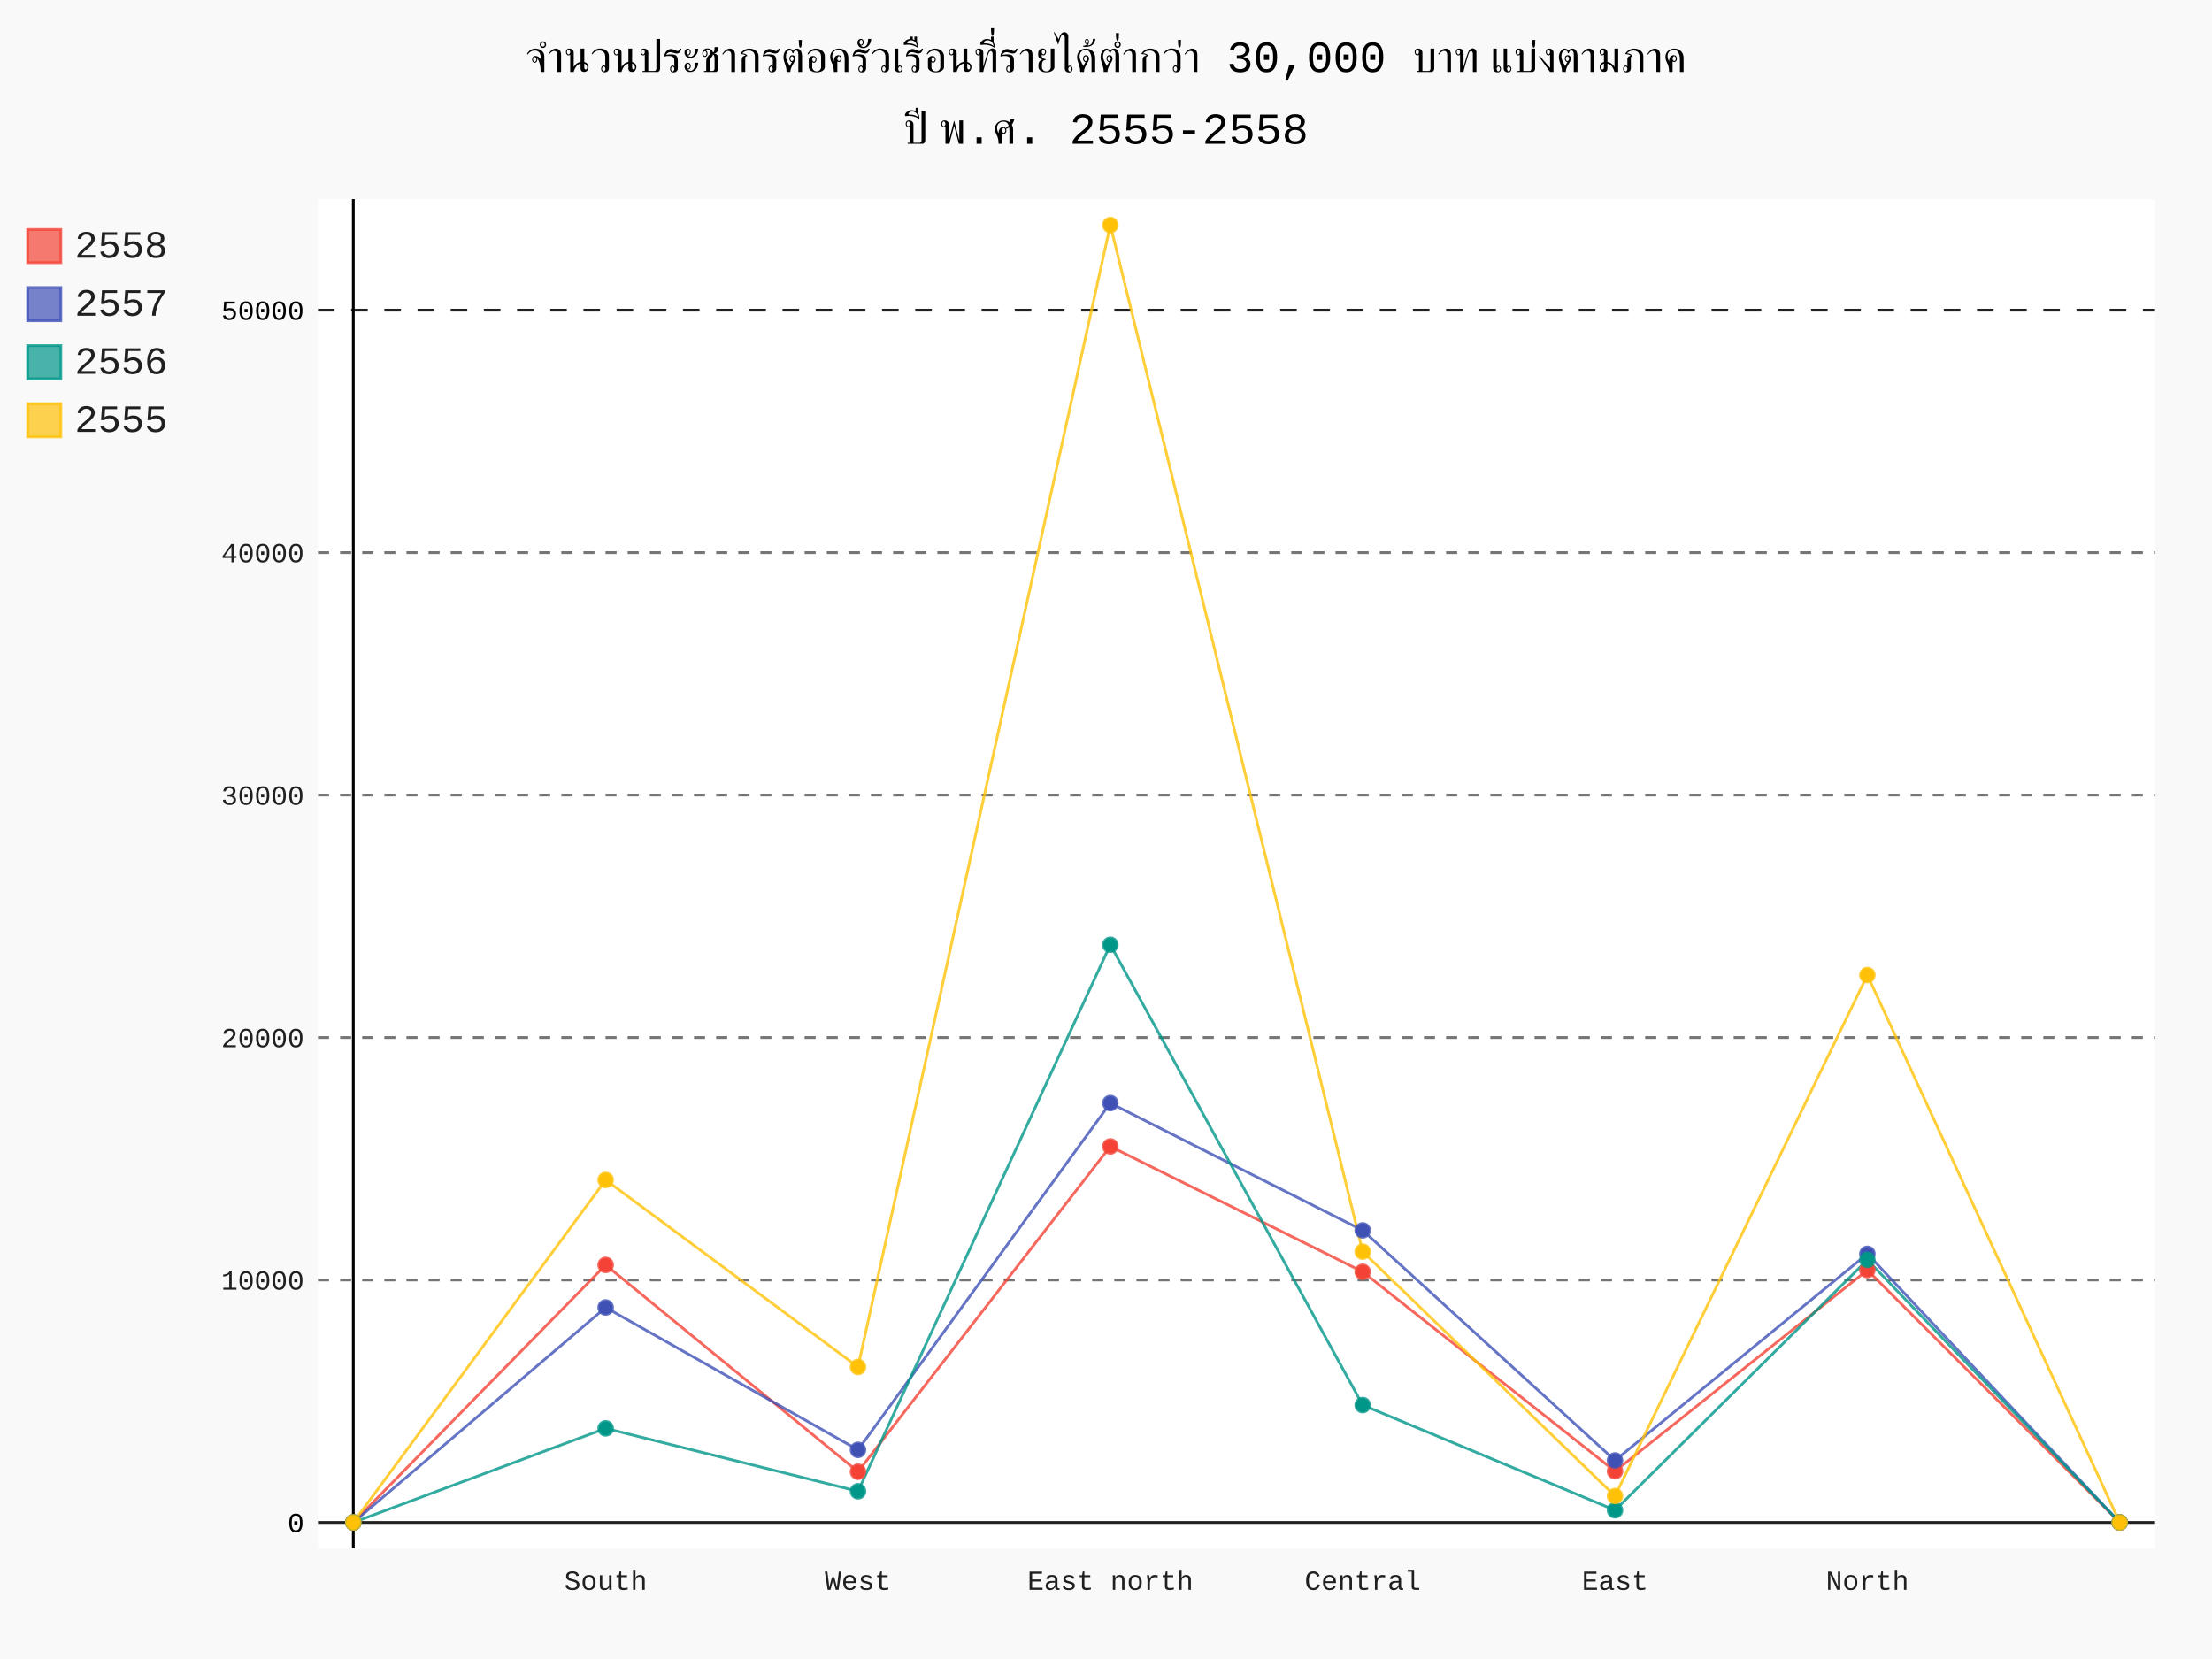
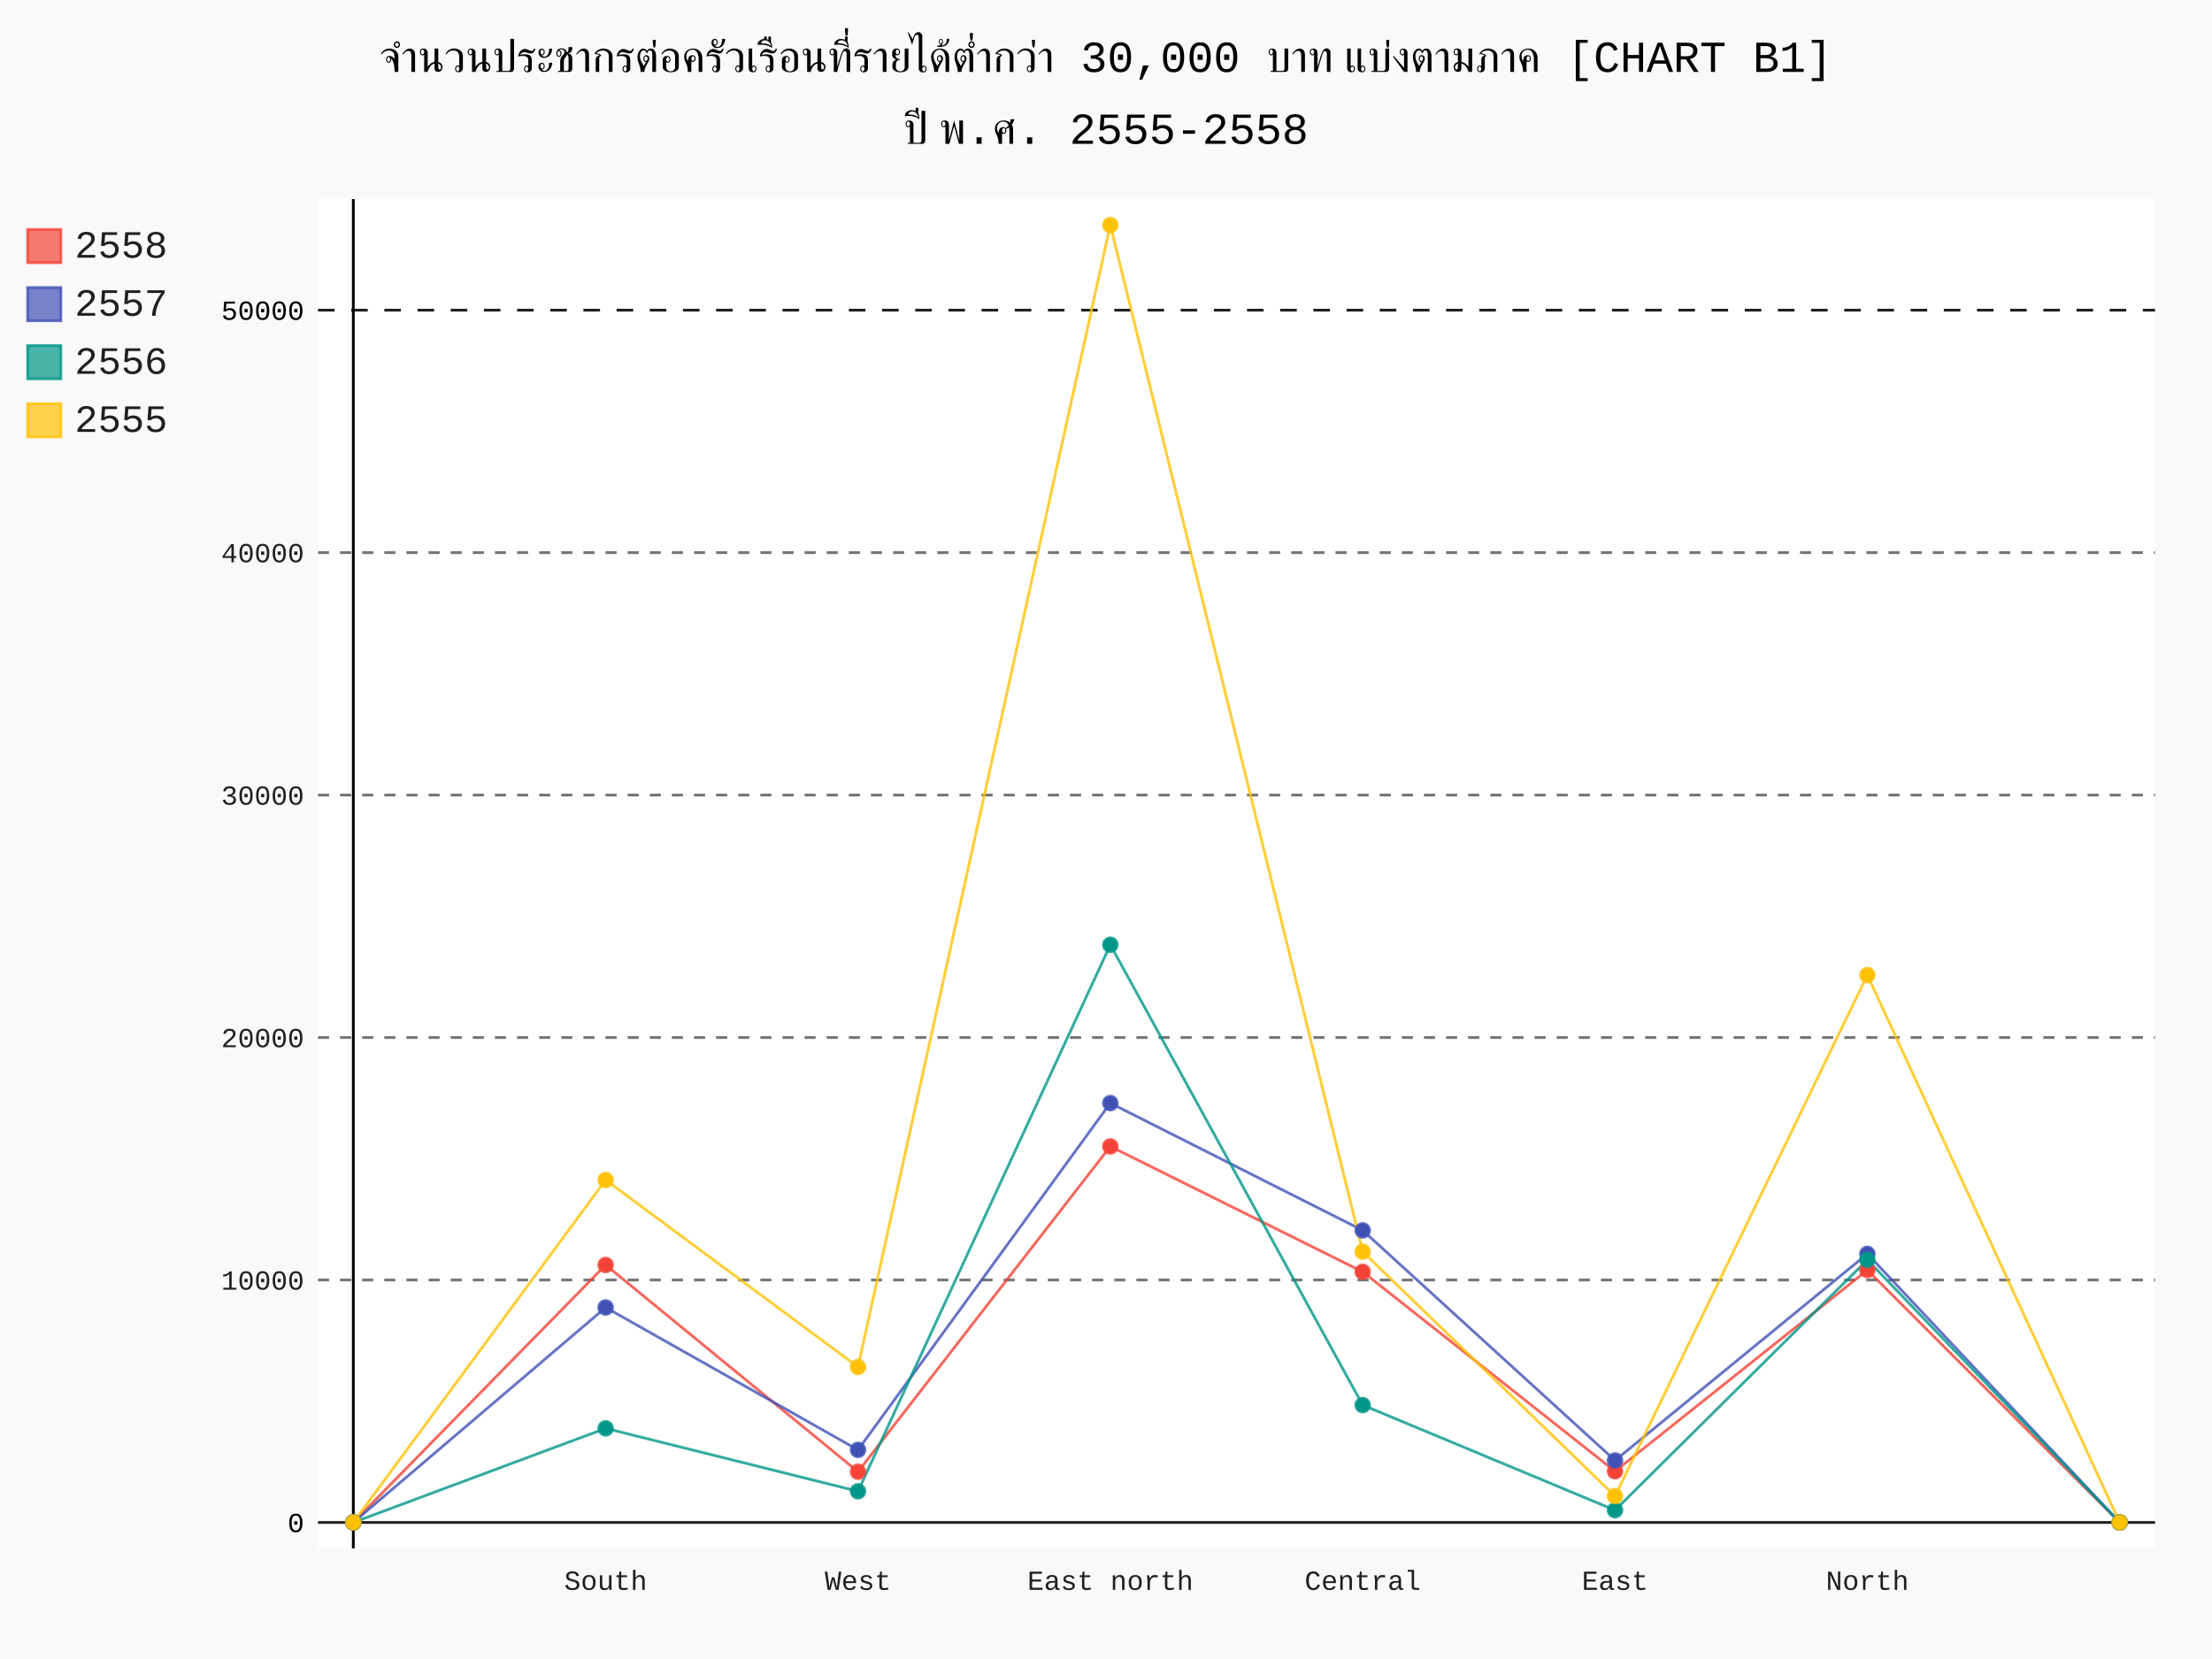
- <svg xmlns="http://www.w3.org/2000/svg" id="chart-49af7a9b-3c89-4cf4-ae32-b6e5e6be5b32" class="pygal-chart" viewBox="0 0 800 600">
+ <svg xmlns="http://www.w3.org/2000/svg" id="chart-b4581b86-e203-4793-885b-40cb6edebf23" class="pygal-chart" viewBox="0 0 800 600">
  <defs>
-     <style type="text/css">#chart-49af7a9b-3c89-4cf4-ae32-b6e5e6be5b32{-webkit-user-select:none;-webkit-font-smoothing:antialiased;font-family:Consolas,"Liberation Mono",Menlo,Courier,monospace}#chart-49af7a9b-3c89-4cf4-ae32-b6e5e6be5b32 .title{font-family:Consolas,"Liberation Mono",Menlo,Courier,monospace;font-size:16px}#chart-49af7a9b-3c89-4cf4-ae32-b6e5e6be5b32 .legends .legend text{font-family:Consolas,"Liberation Mono",Menlo,Courier,monospace;font-size:14px}#chart-49af7a9b-3c89-4cf4-ae32-b6e5e6be5b32 .axis text{font-family:Consolas,"Liberation Mono",Menlo,Courier,monospace;font-size:10px}#chart-49af7a9b-3c89-4cf4-ae32-b6e5e6be5b32 .axis text.major{font-family:Consolas,"Liberation Mono",Menlo,Courier,monospace;font-size:10px}#chart-49af7a9b-3c89-4cf4-ae32-b6e5e6be5b32 .text-overlay text.value{font-family:Consolas,"Liberation Mono",Menlo,Courier,monospace;font-size:16px}#chart-49af7a9b-3c89-4cf4-ae32-b6e5e6be5b32 .text-overlay text.label{font-family:Consolas,"Liberation Mono",Menlo,Courier,monospace;font-size:10px}#chart-49af7a9b-3c89-4cf4-ae32-b6e5e6be5b32 .tooltip{font-family:Consolas,"Liberation Mono",Menlo,Courier,monospace;font-size:14px}#chart-49af7a9b-3c89-4cf4-ae32-b6e5e6be5b32 text.no_data{font-family:Consolas,"Liberation Mono",Menlo,Courier,monospace;font-size:64px}
- #chart-49af7a9b-3c89-4cf4-ae32-b6e5e6be5b32{background-color:rgba(249,249,249,1)}#chart-49af7a9b-3c89-4cf4-ae32-b6e5e6be5b32 path,#chart-49af7a9b-3c89-4cf4-ae32-b6e5e6be5b32 line,#chart-49af7a9b-3c89-4cf4-ae32-b6e5e6be5b32 rect,#chart-49af7a9b-3c89-4cf4-ae32-b6e5e6be5b32 circle{-webkit-transition:150ms;-moz-transition:150ms;transition:150ms}#chart-49af7a9b-3c89-4cf4-ae32-b6e5e6be5b32 .graph &gt; .background{fill:rgba(249,249,249,1)}#chart-49af7a9b-3c89-4cf4-ae32-b6e5e6be5b32 .plot &gt; .background{fill:rgba(255,255,255,1)}#chart-49af7a9b-3c89-4cf4-ae32-b6e5e6be5b32 .graph{fill:rgba(0,0,0,.87)}#chart-49af7a9b-3c89-4cf4-ae32-b6e5e6be5b32 text.no_data{fill:rgba(0,0,0,1)}#chart-49af7a9b-3c89-4cf4-ae32-b6e5e6be5b32 .title{fill:rgba(0,0,0,1)}#chart-49af7a9b-3c89-4cf4-ae32-b6e5e6be5b32 .legends .legend text{fill:rgba(0,0,0,.87)}#chart-49af7a9b-3c89-4cf4-ae32-b6e5e6be5b32 .legends .legend:hover text{fill:rgba(0,0,0,1)}#chart-49af7a9b-3c89-4cf4-ae32-b6e5e6be5b32 .axis .line{stroke:rgba(0,0,0,1)}#chart-49af7a9b-3c89-4cf4-ae32-b6e5e6be5b32 .axis .guide.line{stroke:rgba(0,0,0,.54)}#chart-49af7a9b-3c89-4cf4-ae32-b6e5e6be5b32 .axis .major.line{stroke:rgba(0,0,0,.87)}#chart-49af7a9b-3c89-4cf4-ae32-b6e5e6be5b32 .axis text.major{fill:rgba(0,0,0,1)}#chart-49af7a9b-3c89-4cf4-ae32-b6e5e6be5b32 .axis.y .guides:hover .guide.line,#chart-49af7a9b-3c89-4cf4-ae32-b6e5e6be5b32 .line-graph .axis.x .guides:hover .guide.line,#chart-49af7a9b-3c89-4cf4-ae32-b6e5e6be5b32 .stackedline-graph .axis.x .guides:hover .guide.line,#chart-49af7a9b-3c89-4cf4-ae32-b6e5e6be5b32 .xy-graph .axis.x .guides:hover .guide.line{stroke:rgba(0,0,0,1)}#chart-49af7a9b-3c89-4cf4-ae32-b6e5e6be5b32 .axis .guides:hover text{fill:rgba(0,0,0,1)}#chart-49af7a9b-3c89-4cf4-ae32-b6e5e6be5b32 .reactive{fill-opacity:.7;stroke-opacity:.8}#chart-49af7a9b-3c89-4cf4-ae32-b6e5e6be5b32 .ci{stroke:rgba(0,0,0,.87)}#chart-49af7a9b-3c89-4cf4-ae32-b6e5e6be5b32 .reactive.active,#chart-49af7a9b-3c89-4cf4-ae32-b6e5e6be5b32 .active .reactive{fill-opacity:.8;stroke-opacity:.9;stroke-width:4}#chart-49af7a9b-3c89-4cf4-ae32-b6e5e6be5b32 .ci .reactive.active{stroke-width:1.5}#chart-49af7a9b-3c89-4cf4-ae32-b6e5e6be5b32 .series text{fill:rgba(0,0,0,1)}#chart-49af7a9b-3c89-4cf4-ae32-b6e5e6be5b32 .tooltip rect{fill:rgba(255,255,255,1);stroke:rgba(0,0,0,1);-webkit-transition:opacity 150ms;-moz-transition:opacity 150ms;transition:opacity 150ms}#chart-49af7a9b-3c89-4cf4-ae32-b6e5e6be5b32 .tooltip .label{fill:rgba(0,0,0,.87)}#chart-49af7a9b-3c89-4cf4-ae32-b6e5e6be5b32 .tooltip .label{fill:rgba(0,0,0,.87)}#chart-49af7a9b-3c89-4cf4-ae32-b6e5e6be5b32 .tooltip .legend{font-size:.8em;fill:rgba(0,0,0,.54)}#chart-49af7a9b-3c89-4cf4-ae32-b6e5e6be5b32 .tooltip .x_label{font-size:.6em;fill:rgba(0,0,0,1)}#chart-49af7a9b-3c89-4cf4-ae32-b6e5e6be5b32 .tooltip .xlink{font-size:.5em;text-decoration:underline}#chart-49af7a9b-3c89-4cf4-ae32-b6e5e6be5b32 .tooltip .value{font-size:1.5em}#chart-49af7a9b-3c89-4cf4-ae32-b6e5e6be5b32 .bound{font-size:.5em}#chart-49af7a9b-3c89-4cf4-ae32-b6e5e6be5b32 .max-value{font-size:.75em;fill:rgba(0,0,0,.54)}#chart-49af7a9b-3c89-4cf4-ae32-b6e5e6be5b32 .map-element{fill:rgba(255,255,255,1);stroke:rgba(0,0,0,.54) !important}#chart-49af7a9b-3c89-4cf4-ae32-b6e5e6be5b32 .map-element .reactive{fill-opacity:inherit;stroke-opacity:inherit}#chart-49af7a9b-3c89-4cf4-ae32-b6e5e6be5b32 .color-0,#chart-49af7a9b-3c89-4cf4-ae32-b6e5e6be5b32 .color-0 a:visited{stroke:#F44336;fill:#F44336}#chart-49af7a9b-3c89-4cf4-ae32-b6e5e6be5b32 .color-1,#chart-49af7a9b-3c89-4cf4-ae32-b6e5e6be5b32 .color-1 a:visited{stroke:#3F51B5;fill:#3F51B5}#chart-49af7a9b-3c89-4cf4-ae32-b6e5e6be5b32 .color-2,#chart-49af7a9b-3c89-4cf4-ae32-b6e5e6be5b32 .color-2 a:visited{stroke:#009688;fill:#009688}#chart-49af7a9b-3c89-4cf4-ae32-b6e5e6be5b32 .color-3,#chart-49af7a9b-3c89-4cf4-ae32-b6e5e6be5b32 .color-3 a:visited{stroke:#FFC107;fill:#FFC107}#chart-49af7a9b-3c89-4cf4-ae32-b6e5e6be5b32 .text-overlay .color-0 text{fill:black}#chart-49af7a9b-3c89-4cf4-ae32-b6e5e6be5b32 .text-overlay .color-1 text{fill:black}#chart-49af7a9b-3c89-4cf4-ae32-b6e5e6be5b32 .text-overlay .color-2 text{fill:black}#chart-49af7a9b-3c89-4cf4-ae32-b6e5e6be5b32 .text-overlay .color-3 text{fill:black}
- #chart-49af7a9b-3c89-4cf4-ae32-b6e5e6be5b32 text.no_data{text-anchor:middle}#chart-49af7a9b-3c89-4cf4-ae32-b6e5e6be5b32 .guide.line{fill:none}#chart-49af7a9b-3c89-4cf4-ae32-b6e5e6be5b32 .centered{text-anchor:middle}#chart-49af7a9b-3c89-4cf4-ae32-b6e5e6be5b32 .title{text-anchor:middle}#chart-49af7a9b-3c89-4cf4-ae32-b6e5e6be5b32 .legends .legend text{fill-opacity:1}#chart-49af7a9b-3c89-4cf4-ae32-b6e5e6be5b32 .axis.x text{text-anchor:middle}#chart-49af7a9b-3c89-4cf4-ae32-b6e5e6be5b32 .axis.x:not(.web) text[transform]{text-anchor:start}#chart-49af7a9b-3c89-4cf4-ae32-b6e5e6be5b32 .axis.x:not(.web) text[transform].backwards{text-anchor:end}#chart-49af7a9b-3c89-4cf4-ae32-b6e5e6be5b32 .axis.y text{text-anchor:end}#chart-49af7a9b-3c89-4cf4-ae32-b6e5e6be5b32 .axis.y text[transform].backwards{text-anchor:start}#chart-49af7a9b-3c89-4cf4-ae32-b6e5e6be5b32 .axis.y2 text{text-anchor:start}#chart-49af7a9b-3c89-4cf4-ae32-b6e5e6be5b32 .axis.y2 text[transform].backwards{text-anchor:end}#chart-49af7a9b-3c89-4cf4-ae32-b6e5e6be5b32 .axis .guide.line{stroke-dasharray:4,4}#chart-49af7a9b-3c89-4cf4-ae32-b6e5e6be5b32 .axis .major.guide.line{stroke-dasharray:6,6}#chart-49af7a9b-3c89-4cf4-ae32-b6e5e6be5b32 .horizontal .axis.y .guide.line,#chart-49af7a9b-3c89-4cf4-ae32-b6e5e6be5b32 .horizontal .axis.y2 .guide.line,#chart-49af7a9b-3c89-4cf4-ae32-b6e5e6be5b32 .vertical .axis.x .guide.line{opacity:0}#chart-49af7a9b-3c89-4cf4-ae32-b6e5e6be5b32 .horizontal .axis.always_show .guide.line,#chart-49af7a9b-3c89-4cf4-ae32-b6e5e6be5b32 .vertical .axis.always_show .guide.line{opacity:1 !important}#chart-49af7a9b-3c89-4cf4-ae32-b6e5e6be5b32 .axis.y .guides:hover .guide.line,#chart-49af7a9b-3c89-4cf4-ae32-b6e5e6be5b32 .axis.y2 .guides:hover .guide.line,#chart-49af7a9b-3c89-4cf4-ae32-b6e5e6be5b32 .axis.x .guides:hover .guide.line{opacity:1}#chart-49af7a9b-3c89-4cf4-ae32-b6e5e6be5b32 .axis .guides:hover text{opacity:1}#chart-49af7a9b-3c89-4cf4-ae32-b6e5e6be5b32 .nofill{fill:none}#chart-49af7a9b-3c89-4cf4-ae32-b6e5e6be5b32 .subtle-fill{fill-opacity:.2}#chart-49af7a9b-3c89-4cf4-ae32-b6e5e6be5b32 .dot{stroke-width:1px;fill-opacity:1}#chart-49af7a9b-3c89-4cf4-ae32-b6e5e6be5b32 .dot.active{stroke-width:5px}#chart-49af7a9b-3c89-4cf4-ae32-b6e5e6be5b32 .dot.negative{fill:transparent}#chart-49af7a9b-3c89-4cf4-ae32-b6e5e6be5b32 text,#chart-49af7a9b-3c89-4cf4-ae32-b6e5e6be5b32 tspan{stroke:none !important}#chart-49af7a9b-3c89-4cf4-ae32-b6e5e6be5b32 .series text.active{opacity:1}#chart-49af7a9b-3c89-4cf4-ae32-b6e5e6be5b32 .tooltip rect{fill-opacity:.95;stroke-width:.5}#chart-49af7a9b-3c89-4cf4-ae32-b6e5e6be5b32 .tooltip text{fill-opacity:1}#chart-49af7a9b-3c89-4cf4-ae32-b6e5e6be5b32 .showable{visibility:hidden}#chart-49af7a9b-3c89-4cf4-ae32-b6e5e6be5b32 .showable.shown{visibility:visible}#chart-49af7a9b-3c89-4cf4-ae32-b6e5e6be5b32 .gauge-background{fill:rgba(229,229,229,1);stroke:none}#chart-49af7a9b-3c89-4cf4-ae32-b6e5e6be5b32 .bg-lines{stroke:rgba(249,249,249,1);stroke-width:2px}</style>
+     <style type="text/css">#chart-b4581b86-e203-4793-885b-40cb6edebf23{-webkit-user-select:none;-webkit-font-smoothing:antialiased;font-family:Consolas,"Liberation Mono",Menlo,Courier,monospace}#chart-b4581b86-e203-4793-885b-40cb6edebf23 .title{font-family:Consolas,"Liberation Mono",Menlo,Courier,monospace;font-size:16px}#chart-b4581b86-e203-4793-885b-40cb6edebf23 .legends .legend text{font-family:Consolas,"Liberation Mono",Menlo,Courier,monospace;font-size:14px}#chart-b4581b86-e203-4793-885b-40cb6edebf23 .axis text{font-family:Consolas,"Liberation Mono",Menlo,Courier,monospace;font-size:10px}#chart-b4581b86-e203-4793-885b-40cb6edebf23 .axis text.major{font-family:Consolas,"Liberation Mono",Menlo,Courier,monospace;font-size:10px}#chart-b4581b86-e203-4793-885b-40cb6edebf23 .text-overlay text.value{font-family:Consolas,"Liberation Mono",Menlo,Courier,monospace;font-size:16px}#chart-b4581b86-e203-4793-885b-40cb6edebf23 .text-overlay text.label{font-family:Consolas,"Liberation Mono",Menlo,Courier,monospace;font-size:10px}#chart-b4581b86-e203-4793-885b-40cb6edebf23 .tooltip{font-family:Consolas,"Liberation Mono",Menlo,Courier,monospace;font-size:14px}#chart-b4581b86-e203-4793-885b-40cb6edebf23 text.no_data{font-family:Consolas,"Liberation Mono",Menlo,Courier,monospace;font-size:64px}
+ #chart-b4581b86-e203-4793-885b-40cb6edebf23{background-color:rgba(249,249,249,1)}#chart-b4581b86-e203-4793-885b-40cb6edebf23 path,#chart-b4581b86-e203-4793-885b-40cb6edebf23 line,#chart-b4581b86-e203-4793-885b-40cb6edebf23 rect,#chart-b4581b86-e203-4793-885b-40cb6edebf23 circle{-webkit-transition:150ms;-moz-transition:150ms;transition:150ms}#chart-b4581b86-e203-4793-885b-40cb6edebf23 .graph &gt; .background{fill:rgba(249,249,249,1)}#chart-b4581b86-e203-4793-885b-40cb6edebf23 .plot &gt; .background{fill:rgba(255,255,255,1)}#chart-b4581b86-e203-4793-885b-40cb6edebf23 .graph{fill:rgba(0,0,0,.87)}#chart-b4581b86-e203-4793-885b-40cb6edebf23 text.no_data{fill:rgba(0,0,0,1)}#chart-b4581b86-e203-4793-885b-40cb6edebf23 .title{fill:rgba(0,0,0,1)}#chart-b4581b86-e203-4793-885b-40cb6edebf23 .legends .legend text{fill:rgba(0,0,0,.87)}#chart-b4581b86-e203-4793-885b-40cb6edebf23 .legends .legend:hover text{fill:rgba(0,0,0,1)}#chart-b4581b86-e203-4793-885b-40cb6edebf23 .axis .line{stroke:rgba(0,0,0,1)}#chart-b4581b86-e203-4793-885b-40cb6edebf23 .axis .guide.line{stroke:rgba(0,0,0,.54)}#chart-b4581b86-e203-4793-885b-40cb6edebf23 .axis .major.line{stroke:rgba(0,0,0,.87)}#chart-b4581b86-e203-4793-885b-40cb6edebf23 .axis text.major{fill:rgba(0,0,0,1)}#chart-b4581b86-e203-4793-885b-40cb6edebf23 .axis.y .guides:hover .guide.line,#chart-b4581b86-e203-4793-885b-40cb6edebf23 .line-graph .axis.x .guides:hover .guide.line,#chart-b4581b86-e203-4793-885b-40cb6edebf23 .stackedline-graph .axis.x .guides:hover .guide.line,#chart-b4581b86-e203-4793-885b-40cb6edebf23 .xy-graph .axis.x .guides:hover .guide.line{stroke:rgba(0,0,0,1)}#chart-b4581b86-e203-4793-885b-40cb6edebf23 .axis .guides:hover text{fill:rgba(0,0,0,1)}#chart-b4581b86-e203-4793-885b-40cb6edebf23 .reactive{fill-opacity:.7;stroke-opacity:.8}#chart-b4581b86-e203-4793-885b-40cb6edebf23 .ci{stroke:rgba(0,0,0,.87)}#chart-b4581b86-e203-4793-885b-40cb6edebf23 .reactive.active,#chart-b4581b86-e203-4793-885b-40cb6edebf23 .active .reactive{fill-opacity:.8;stroke-opacity:.9;stroke-width:4}#chart-b4581b86-e203-4793-885b-40cb6edebf23 .ci .reactive.active{stroke-width:1.5}#chart-b4581b86-e203-4793-885b-40cb6edebf23 .series text{fill:rgba(0,0,0,1)}#chart-b4581b86-e203-4793-885b-40cb6edebf23 .tooltip rect{fill:rgba(255,255,255,1);stroke:rgba(0,0,0,1);-webkit-transition:opacity 150ms;-moz-transition:opacity 150ms;transition:opacity 150ms}#chart-b4581b86-e203-4793-885b-40cb6edebf23 .tooltip .label{fill:rgba(0,0,0,.87)}#chart-b4581b86-e203-4793-885b-40cb6edebf23 .tooltip .label{fill:rgba(0,0,0,.87)}#chart-b4581b86-e203-4793-885b-40cb6edebf23 .tooltip .legend{font-size:.8em;fill:rgba(0,0,0,.54)}#chart-b4581b86-e203-4793-885b-40cb6edebf23 .tooltip .x_label{font-size:.6em;fill:rgba(0,0,0,1)}#chart-b4581b86-e203-4793-885b-40cb6edebf23 .tooltip .xlink{font-size:.5em;text-decoration:underline}#chart-b4581b86-e203-4793-885b-40cb6edebf23 .tooltip .value{font-size:1.5em}#chart-b4581b86-e203-4793-885b-40cb6edebf23 .bound{font-size:.5em}#chart-b4581b86-e203-4793-885b-40cb6edebf23 .max-value{font-size:.75em;fill:rgba(0,0,0,.54)}#chart-b4581b86-e203-4793-885b-40cb6edebf23 .map-element{fill:rgba(255,255,255,1);stroke:rgba(0,0,0,.54) !important}#chart-b4581b86-e203-4793-885b-40cb6edebf23 .map-element .reactive{fill-opacity:inherit;stroke-opacity:inherit}#chart-b4581b86-e203-4793-885b-40cb6edebf23 .color-0,#chart-b4581b86-e203-4793-885b-40cb6edebf23 .color-0 a:visited{stroke:#F44336;fill:#F44336}#chart-b4581b86-e203-4793-885b-40cb6edebf23 .color-1,#chart-b4581b86-e203-4793-885b-40cb6edebf23 .color-1 a:visited{stroke:#3F51B5;fill:#3F51B5}#chart-b4581b86-e203-4793-885b-40cb6edebf23 .color-2,#chart-b4581b86-e203-4793-885b-40cb6edebf23 .color-2 a:visited{stroke:#009688;fill:#009688}#chart-b4581b86-e203-4793-885b-40cb6edebf23 .color-3,#chart-b4581b86-e203-4793-885b-40cb6edebf23 .color-3 a:visited{stroke:#FFC107;fill:#FFC107}#chart-b4581b86-e203-4793-885b-40cb6edebf23 .text-overlay .color-0 text{fill:black}#chart-b4581b86-e203-4793-885b-40cb6edebf23 .text-overlay .color-1 text{fill:black}#chart-b4581b86-e203-4793-885b-40cb6edebf23 .text-overlay .color-2 text{fill:black}#chart-b4581b86-e203-4793-885b-40cb6edebf23 .text-overlay .color-3 text{fill:black}
+ #chart-b4581b86-e203-4793-885b-40cb6edebf23 text.no_data{text-anchor:middle}#chart-b4581b86-e203-4793-885b-40cb6edebf23 .guide.line{fill:none}#chart-b4581b86-e203-4793-885b-40cb6edebf23 .centered{text-anchor:middle}#chart-b4581b86-e203-4793-885b-40cb6edebf23 .title{text-anchor:middle}#chart-b4581b86-e203-4793-885b-40cb6edebf23 .legends .legend text{fill-opacity:1}#chart-b4581b86-e203-4793-885b-40cb6edebf23 .axis.x text{text-anchor:middle}#chart-b4581b86-e203-4793-885b-40cb6edebf23 .axis.x:not(.web) text[transform]{text-anchor:start}#chart-b4581b86-e203-4793-885b-40cb6edebf23 .axis.x:not(.web) text[transform].backwards{text-anchor:end}#chart-b4581b86-e203-4793-885b-40cb6edebf23 .axis.y text{text-anchor:end}#chart-b4581b86-e203-4793-885b-40cb6edebf23 .axis.y text[transform].backwards{text-anchor:start}#chart-b4581b86-e203-4793-885b-40cb6edebf23 .axis.y2 text{text-anchor:start}#chart-b4581b86-e203-4793-885b-40cb6edebf23 .axis.y2 text[transform].backwards{text-anchor:end}#chart-b4581b86-e203-4793-885b-40cb6edebf23 .axis .guide.line{stroke-dasharray:4,4}#chart-b4581b86-e203-4793-885b-40cb6edebf23 .axis .major.guide.line{stroke-dasharray:6,6}#chart-b4581b86-e203-4793-885b-40cb6edebf23 .horizontal .axis.y .guide.line,#chart-b4581b86-e203-4793-885b-40cb6edebf23 .horizontal .axis.y2 .guide.line,#chart-b4581b86-e203-4793-885b-40cb6edebf23 .vertical .axis.x .guide.line{opacity:0}#chart-b4581b86-e203-4793-885b-40cb6edebf23 .horizontal .axis.always_show .guide.line,#chart-b4581b86-e203-4793-885b-40cb6edebf23 .vertical .axis.always_show .guide.line{opacity:1 !important}#chart-b4581b86-e203-4793-885b-40cb6edebf23 .axis.y .guides:hover .guide.line,#chart-b4581b86-e203-4793-885b-40cb6edebf23 .axis.y2 .guides:hover .guide.line,#chart-b4581b86-e203-4793-885b-40cb6edebf23 .axis.x .guides:hover .guide.line{opacity:1}#chart-b4581b86-e203-4793-885b-40cb6edebf23 .axis .guides:hover text{opacity:1}#chart-b4581b86-e203-4793-885b-40cb6edebf23 .nofill{fill:none}#chart-b4581b86-e203-4793-885b-40cb6edebf23 .subtle-fill{fill-opacity:.2}#chart-b4581b86-e203-4793-885b-40cb6edebf23 .dot{stroke-width:1px;fill-opacity:1}#chart-b4581b86-e203-4793-885b-40cb6edebf23 .dot.active{stroke-width:5px}#chart-b4581b86-e203-4793-885b-40cb6edebf23 .dot.negative{fill:transparent}#chart-b4581b86-e203-4793-885b-40cb6edebf23 text,#chart-b4581b86-e203-4793-885b-40cb6edebf23 tspan{stroke:none !important}#chart-b4581b86-e203-4793-885b-40cb6edebf23 .series text.active{opacity:1}#chart-b4581b86-e203-4793-885b-40cb6edebf23 .tooltip rect{fill-opacity:.95;stroke-width:.5}#chart-b4581b86-e203-4793-885b-40cb6edebf23 .tooltip text{fill-opacity:1}#chart-b4581b86-e203-4793-885b-40cb6edebf23 .showable{visibility:hidden}#chart-b4581b86-e203-4793-885b-40cb6edebf23 .showable.shown{visibility:visible}#chart-b4581b86-e203-4793-885b-40cb6edebf23 .gauge-background{fill:rgba(229,229,229,1);stroke:none}#chart-b4581b86-e203-4793-885b-40cb6edebf23 .bg-lines{stroke:rgba(249,249,249,1);stroke-width:2px}</style>
  </defs>
  <g class="graph line-graph vertical">
    <rect class="background" height="600" width="800" x="0" y="0" />
    <g class="plot" transform="translate(115, 72)">
      <rect class="background" height="488" width="664.4" x="0" y="0" />
      <g class="axis y always_show">
        <g class="guides">
          <path class="axis major line" d="M0 478.615 h664.4" />
          <text class="major" x="-5" y="482.115">0</text>
        </g>
        <g class="guides">
          <path class="guide line" d="M0 390.927 h664.4" />
          <text class="" x="-5" y="394.427">10000</text>
        </g>
        <g class="guides">
          <path class="guide line" d="M0 303.238 h664.4" />
          <text class="" x="-5" y="306.738">20000</text>
        </g>
        <g class="guides">
          <path class="guide line" d="M0 215.549 h664.4" />
          <text class="" x="-5" y="219.049">30000</text>
        </g>
        <g class="guides">
          <path class="guide line" d="M0 127.861 h664.4" />
          <text class="" x="-5" y="131.361">40000</text>
        </g>
        <g class="guides">
          <path class="major guide line" d="M0 40.172 h664.4" />
          <text class="major" x="-5" y="43.672">50000</text>
        </g>
      </g>
      <g class="axis x">
        <g class="guides">
          <path class="line" d="M12.777 0 v488" />
          <text class="" x="12.777" y="503.0" />
        </g>
        <g class="guides">
          <path class="guide line" d="M104.041 0 v488" />
          <text class="" x="104.041" y="503.0">South</text>
        </g>
        <g class="guides">
          <path class="guide line" d="M195.304 0 v488" />
          <text class="" x="195.304" y="503.0">West</text>
        </g>
        <g class="guides">
          <path class="guide line" d="M286.568 0 v488" />
          <text class="" x="286.568" y="503.0">East north</text>
        </g>
        <g class="guides">
          <path class="guide line" d="M377.832 0 v488" />
          <text class="" x="377.832" y="503.0">Central</text>
        </g>
        <g class="guides">
          <path class="guide line" d="M469.096 0 v488" />
          <text class="" x="469.096" y="503.0">East</text>
        </g>
        <g class="guides">
          <path class="guide line" d="M560.359 0 v488" />
          <text class="" x="560.359" y="503.0">North</text>
        </g>
        <g class="guides">
          <path class="guide line" d="M651.623 0 v488" />
          <text class="" x="651.623" y="503.0" />
        </g>
      </g>
      <g class="series serie-0 color-0">
        <path class="line reactive nofill" d="M12.777 478.615 L104.041 385.481 195.304 460.271 286.568 342.619 377.832 387.963 469.096 460.096 560.359 387.34 651.623 478.615" />
      </g>
      <g class="series serie-1 color-1">
        <path class="line reactive nofill" d="M12.777 478.615 L104.041 400.862 195.304 452.37 286.568 326.949 377.832 372.986 469.096 456.193 560.359 381.474 651.623 478.615" />
      </g>
      <g class="series serie-2 color-2">
        <path class="line reactive nofill" d="M12.777 478.615 L104.041 444.583 195.304 467.347 286.568 269.688 377.832 436.165 469.096 474.187 560.359 383.649 651.623 478.615" />
      </g>
      <g class="series serie-3 color-3">
        <path class="line reactive nofill" d="M12.777 478.615 L104.041 354.746 195.304 422.381 286.568 9.385 377.832 380.676 469.096 469.066 560.359 280.649 651.623 478.615" />
      </g>
    </g>
    <g class="titles">
-       <text class="title plot_title" x="400.0" y="26">จำนวนประชากรต่อครัวเรือนที่รายได้ต่ำกว่า 30,000 บาท แบ่งตามภาค </text>
+       <text class="title plot_title" x="400.0" y="26">จำนวนประชากรต่อครัวเรือนที่รายได้ต่ำกว่า 30,000 บาท แบ่งตามภาค [CHART B1] </text>
      <text class="title plot_title" x="400.0" y="52">ปี พ.ศ. 2555-2558</text>
    </g>
    <g class="plot overlay" transform="translate(115, 72)">
      <g class="series serie-0 color-0">
        <g class="dots">
          <circle class="dot reactive tooltip-trigger" cx="12.777" cy="478.615" r="2.5" />
        </g>
        <g class="dots">
          <circle class="dot reactive tooltip-trigger" cx="104.041" cy="385.481" r="2.5" />
        </g>
        <g class="dots">
          <circle class="dot reactive tooltip-trigger" cx="195.304" cy="460.271" r="2.5" />
        </g>
        <g class="dots">
          <circle class="dot reactive tooltip-trigger" cx="286.568" cy="342.619" r="2.5" />
        </g>
        <g class="dots">
          <circle class="dot reactive tooltip-trigger" cx="377.832" cy="387.963" r="2.5" />
        </g>
        <g class="dots">
          <circle class="dot reactive tooltip-trigger" cx="469.096" cy="460.096" r="2.5" />
        </g>
        <g class="dots">
          <circle class="dot reactive tooltip-trigger" cx="560.359" cy="387.34" r="2.5" />
        </g>
        <g class="dots">
          <circle class="dot reactive tooltip-trigger" cx="651.623" cy="478.615" r="2.5" />
        </g>
      </g>
      <g class="series serie-1 color-1">
        <g class="dots">
          <circle class="dot reactive tooltip-trigger" cx="12.777" cy="478.615" r="2.5" />
        </g>
        <g class="dots">
          <circle class="dot reactive tooltip-trigger" cx="104.041" cy="400.862" r="2.5" />
        </g>
        <g class="dots">
          <circle class="dot reactive tooltip-trigger" cx="195.304" cy="452.37" r="2.5" />
        </g>
        <g class="dots">
          <circle class="dot reactive tooltip-trigger" cx="286.568" cy="326.949" r="2.5" />
        </g>
        <g class="dots">
          <circle class="dot reactive tooltip-trigger" cx="377.832" cy="372.986" r="2.5" />
        </g>
        <g class="dots">
          <circle class="dot reactive tooltip-trigger" cx="469.096" cy="456.193" r="2.5" />
        </g>
        <g class="dots">
          <circle class="dot reactive tooltip-trigger" cx="560.359" cy="381.474" r="2.5" />
        </g>
        <g class="dots">
          <circle class="dot reactive tooltip-trigger" cx="651.623" cy="478.615" r="2.5" />
        </g>
      </g>
      <g class="series serie-2 color-2">
        <g class="dots">
          <circle class="dot reactive tooltip-trigger" cx="12.777" cy="478.615" r="2.5" />
        </g>
        <g class="dots">
          <circle class="dot reactive tooltip-trigger" cx="104.041" cy="444.583" r="2.5" />
        </g>
        <g class="dots">
          <circle class="dot reactive tooltip-trigger" cx="195.304" cy="467.347" r="2.5" />
        </g>
        <g class="dots">
          <circle class="dot reactive tooltip-trigger" cx="286.568" cy="269.688" r="2.5" />
        </g>
        <g class="dots">
          <circle class="dot reactive tooltip-trigger" cx="377.832" cy="436.165" r="2.5" />
        </g>
        <g class="dots">
          <circle class="dot reactive tooltip-trigger" cx="469.096" cy="474.187" r="2.5" />
        </g>
        <g class="dots">
          <circle class="dot reactive tooltip-trigger" cx="560.359" cy="383.649" r="2.5" />
        </g>
        <g class="dots">
          <circle class="dot reactive tooltip-trigger" cx="651.623" cy="478.615" r="2.5" />
        </g>
      </g>
      <g class="series serie-3 color-3">
        <g class="dots">
          <circle class="dot reactive tooltip-trigger" cx="12.777" cy="478.615" r="2.5" />
        </g>
        <g class="dots">
          <circle class="dot reactive tooltip-trigger" cx="104.041" cy="354.746" r="2.5" />
        </g>
        <g class="dots">
          <circle class="dot reactive tooltip-trigger" cx="195.304" cy="422.381" r="2.5" />
        </g>
        <g class="dots">
          <circle class="dot reactive tooltip-trigger" cx="286.568" cy="9.385" r="2.5" />
        </g>
        <g class="dots">
          <circle class="dot reactive tooltip-trigger" cx="377.832" cy="380.676" r="2.5" />
        </g>
        <g class="dots">
          <circle class="dot reactive tooltip-trigger" cx="469.096" cy="469.066" r="2.5" />
        </g>
        <g class="dots">
          <circle class="dot reactive tooltip-trigger" cx="560.359" cy="280.649" r="2.5" />
        </g>
        <g class="dots">
          <circle class="dot reactive tooltip-trigger" cx="651.623" cy="478.615" r="2.5" />
        </g>
      </g>
    </g>
    <g class="plot text-overlay" transform="translate(115, 72)">
      <g class="series serie-0 color-0" />
      <g class="series serie-1 color-1" />
      <g class="series serie-2 color-2" />
      <g class="series serie-3 color-3" />
    </g>
    <g class="plot tooltip-overlay" transform="translate(115, 72)">
      <g class="tooltip" style="opacity: 0" transform="translate(0 0)">
        <rect class="tooltip-box" height="0" rx="0" ry="0" width="0" />
        <g class="text" />
      </g>
    </g>
    <g class="legends" transform="translate(10, 82)">
      <g class="legend reactive activate-serie" id="activate-serie-0">
        <rect class="color-0 reactive" height="12" width="12" x="0.0" y="1.0" />
        <text x="17.0" y="11.2">2558</text>
      </g>
      <g class="legend reactive activate-serie" id="activate-serie-1">
        <rect class="color-1 reactive" height="12" width="12" x="0.0" y="22.0" />
        <text x="17.0" y="32.2">2557</text>
      </g>
      <g class="legend reactive activate-serie" id="activate-serie-2">
        <rect class="color-2 reactive" height="12" width="12" x="0.0" y="43.0" />
        <text x="17.0" y="53.2">2556</text>
      </g>
      <g class="legend reactive activate-serie" id="activate-serie-3">
        <rect class="color-3 reactive" height="12" width="12" x="0.0" y="64.0" />
        <text x="17.0" y="74.2">2555</text>
      </g>
    </g>
    <g class="legends" transform="translate(790, 82)" />
  </g>
</svg>
